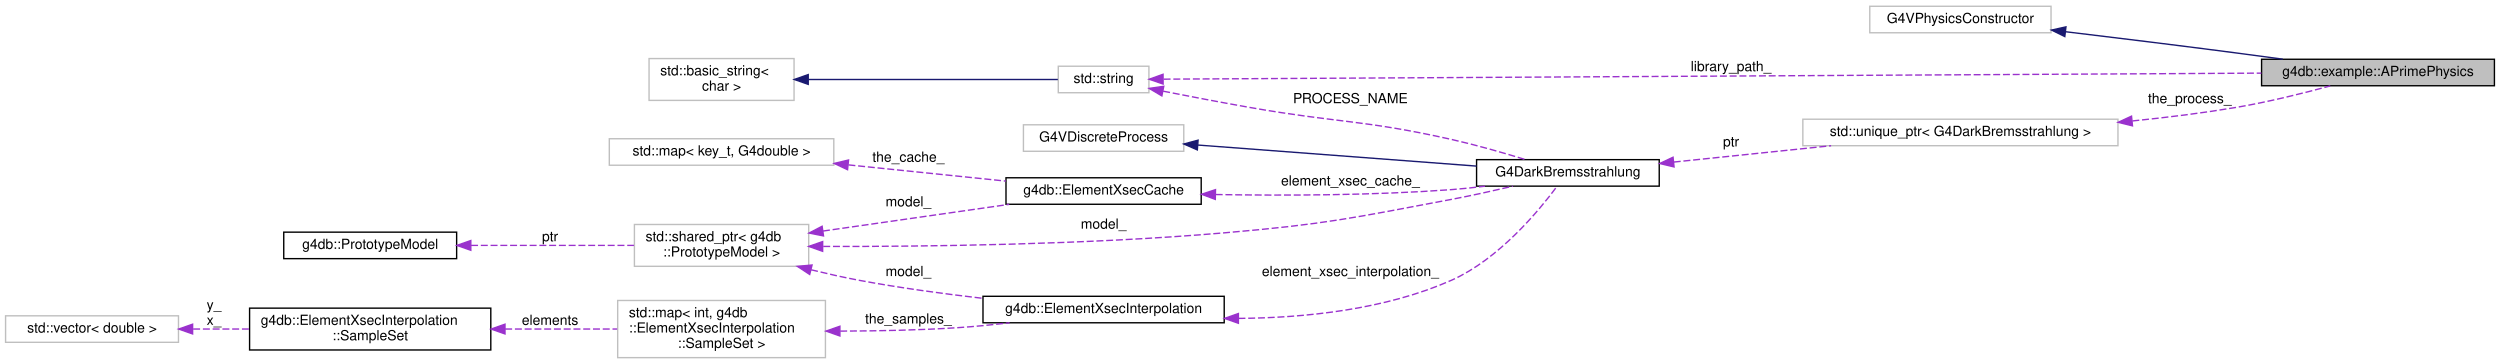
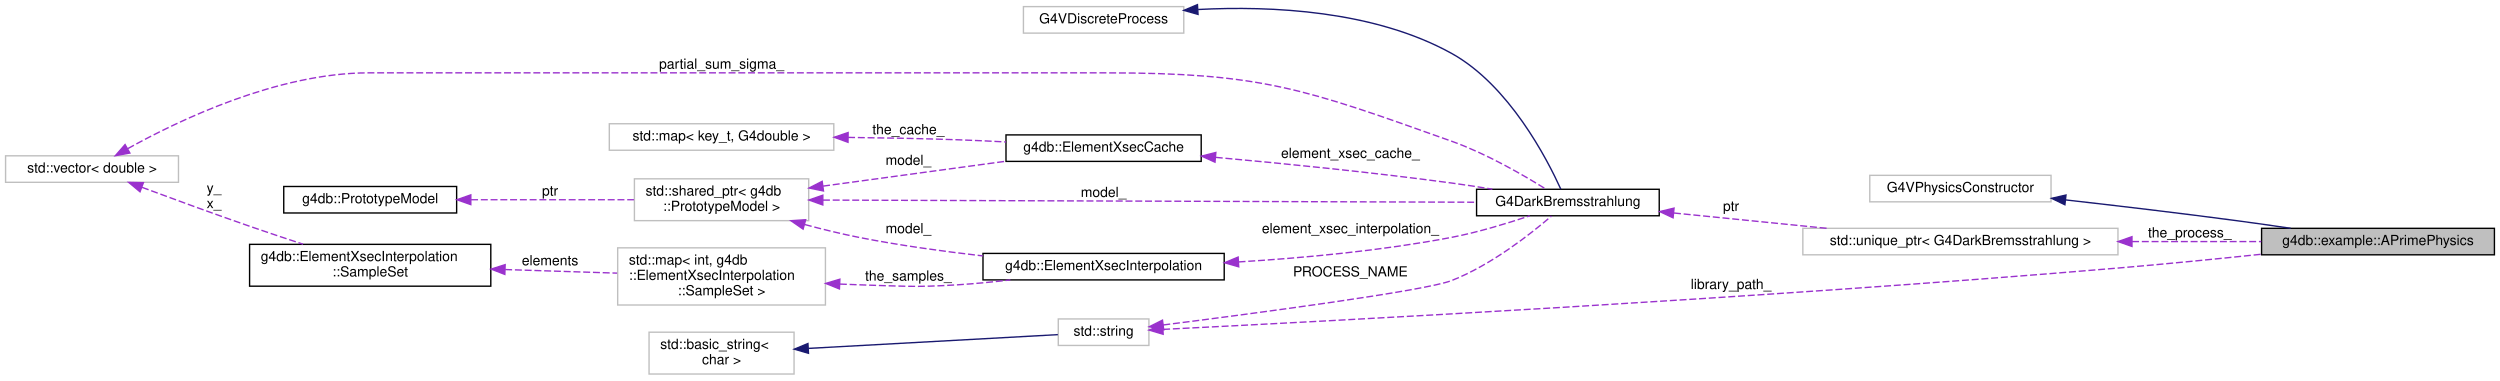
- <svg xmlns="http://www.w3.org/2000/svg" xmlns:xlink="http://www.w3.org/1999/xlink" width="1793pt" height="261pt" viewBox="0.00 0.00 1793.00 261.00">
-   <g id="graph0" class="graph" transform="scale(1 1) rotate(0) translate(4 257)">
+ <svg xmlns="http://www.w3.org/2000/svg" xmlns:xlink="http://www.w3.org/1999/xlink" width="1793pt" height="273pt" viewBox="0.00 0.00 1793.00 272.50">
+   <g id="graph0" class="graph" transform="scale(1 1) rotate(0) translate(4 268.5)">
    <g id="node1" class="node">
      <g id="a_node1">
        <a xlink:title="basic physics constructor which simply creates the A' and the dark brem">
-           <polygon fill="#bfbfbf" stroke="black" points="1618,-195.5 1618,-214.5 1785,-214.5 1785,-195.5 1618,-195.5" />
-           <text text-anchor="middle" x="1701.5" y="-202.5" font-family="Helvetica,sans-Serif" font-size="10.00">g4db::example::APrimePhysics</text>
+           <polygon fill="#bfbfbf" stroke="black" points="1618,-86 1618,-105 1785,-105 1785,-86 1618,-86" />
+           <text text-anchor="middle" x="1701.5" y="-93" font-family="Helvetica,sans-Serif" font-size="10.00">g4db::example::APrimePhysics</text>
        </a>
      </g>
    </g>
    <g id="node2" class="node">
      <g id="a_node2">
        <a xlink:title=" ">
-           <polygon fill="none" stroke="#bfbfbf" points="1337,-233.5 1337,-252.5 1467,-252.5 1467,-233.5 1337,-233.5" />
-           <text text-anchor="middle" x="1402" y="-240.5" font-family="Helvetica,sans-Serif" font-size="10.00">G4VPhysicsConstructor</text>
+           <polygon fill="none" stroke="#bfbfbf" points="1337,-124 1337,-143 1467,-143 1467,-124 1337,-124" />
+           <text text-anchor="middle" x="1402" y="-131" font-family="Helvetica,sans-Serif" font-size="10.00">G4VPhysicsConstructor</text>
        </a>
      </g>
    </g>
    <g id="edge1" class="edge">
-       <path fill="none" stroke="midnightblue" d="M1477.53,-234.23C1514.4,-229.81 1559.56,-224.28 1600,-219 1610.74,-217.6 1622.12,-216.06 1633.22,-214.54" />
-       <polygon fill="midnightblue" stroke="midnightblue" points="1476.87,-230.78 1467.36,-235.44 1477.7,-237.73 1476.87,-230.78" />
+       <path fill="none" stroke="midnightblue" d="M1477.56,-125.36C1514.44,-121.19 1559.6,-115.87 1600,-110.5 1612.59,-108.83 1626.05,-106.91 1638.89,-105.01" />
+       <polygon fill="midnightblue" stroke="midnightblue" points="1476.94,-121.91 1467.39,-126.51 1477.72,-128.87 1476.94,-121.91" />
    </g>
    <g id="node3" class="node">
      <g id="a_node3">
        <a xlink:title="STL class.">
-           <polygon fill="none" stroke="#bfbfbf" points="755,-190.5 755,-209.5 820,-209.5 820,-190.5 755,-190.5" />
-           <text text-anchor="middle" x="787.5" y="-197.5" font-family="Helvetica,sans-Serif" font-size="10.00">std::string</text>
+           <polygon fill="none" stroke="#bfbfbf" points="755,-21 755,-40 820,-40 820,-21 755,-21" />
+           <text text-anchor="middle" x="787.5" y="-28" font-family="Helvetica,sans-Serif" font-size="10.00">std::string</text>
        </a>
      </g>
    </g>
    <g id="edge2" class="edge">
-       <path fill="none" stroke="#9a32cd" stroke-dasharray="5,2" d="M830.52,-200.23C971.45,-201 1429.11,-203.51 1617.9,-204.55" />
-       <polygon fill="#9a32cd" stroke="#9a32cd" points="830.18,-196.73 820.16,-200.17 830.14,-203.73 830.18,-196.73" />
-       <text text-anchor="middle" x="1237.5" y="-206" font-family="Helvetica,sans-Serif" font-size="10.00"> library_path_</text>
+       <path fill="none" stroke="#9a32cd" stroke-dasharray="5,2" d="M830.18,-32.52C941.46,-38.04 1254.85,-54.48 1515,-76.5 1548.71,-79.35 1585.81,-83.04 1617.91,-86.41" />
+       <polygon fill="#9a32cd" stroke="#9a32cd" points="830.21,-29.02 820.05,-32.02 829.86,-36.01 830.21,-29.02" />
+       <text text-anchor="middle" x="1237.5" y="-61.5" font-family="Helvetica,sans-Serif" font-size="10.00"> library_path_</text>
    </g>
    <g id="node6" class="node">
      <g id="a_node6">
        <a xlink:href="classG4DarkBremsstrahlung.html" target="_top" xlink:title=" ">
-           <polygon fill="none" stroke="black" points="1055,-123.5 1055,-142.5 1186,-142.5 1186,-123.5 1055,-123.5" />
-           <text text-anchor="middle" x="1120.5" y="-130.5" font-family="Helvetica,sans-Serif" font-size="10.00">G4DarkBremsstrahlung</text>
+           <polygon fill="none" stroke="black" points="1055,-114 1055,-133 1186,-133 1186,-114 1055,-114" />
+           <text text-anchor="middle" x="1120.5" y="-121" font-family="Helvetica,sans-Serif" font-size="10.00">G4DarkBremsstrahlung</text>
        </a>
      </g>
    </g>
    <g id="edge11" class="edge">
-       <path fill="none" stroke="#9a32cd" stroke-dasharray="5,2" d="M830.21,-191.61C849.05,-187.9 871.62,-183.58 892,-180 956.26,-168.7 973.33,-171.25 1037,-157 1054.76,-153.02 1074.33,-147.39 1089.95,-142.58" />
-       <polygon fill="#9a32cd" stroke="#9a32cd" points="829.29,-188.22 820.16,-193.6 830.65,-195.09 829.29,-188.22" />
-       <text text-anchor="middle" x="964.5" y="-183" font-family="Helvetica,sans-Serif" font-size="10.00"> PROCESS_NAME</text>
+       <path fill="none" stroke="#9a32cd" stroke-dasharray="5,2" d="M830.29,-35.69C896.05,-44.01 1018.15,-60.14 1037,-67.5 1065.38,-78.58 1093.73,-100.89 1108.68,-113.76" />
+       <polygon fill="#9a32cd" stroke="#9a32cd" points="830.61,-32.2 820.25,-34.42 829.73,-39.15 830.61,-32.2" />
+       <text text-anchor="middle" x="964.5" y="-70.5" font-family="Helvetica,sans-Serif" font-size="10.00"> PROCESS_NAME</text>
    </g>
    <g id="node4" class="node">
      <g id="a_node4">
        <a xlink:title="STL class.">
-           <polygon fill="none" stroke="#bfbfbf" points="461.5,-185 461.5,-215 565.5,-215 565.5,-185 461.5,-185" />
-           <text text-anchor="start" x="469.5" y="-203" font-family="Helvetica,sans-Serif" font-size="10.00">std::basic_string&lt;</text>
-           <text text-anchor="middle" x="513.5" y="-192" font-family="Helvetica,sans-Serif" font-size="10.00"> char &gt;</text>
+           <polygon fill="none" stroke="#bfbfbf" points="461.5,-0.5 461.5,-30.5 565.5,-30.5 565.5,-0.5 461.5,-0.5" />
+           <text text-anchor="start" x="469.5" y="-18.5" font-family="Helvetica,sans-Serif" font-size="10.00">std::basic_string&lt;</text>
+           <text text-anchor="middle" x="513.5" y="-7.5" font-family="Helvetica,sans-Serif" font-size="10.00"> char &gt;</text>
        </a>
      </g>
    </g>
    <g id="edge3" class="edge">
-       <path fill="none" stroke="midnightblue" d="M575.74,-200C631.27,-200 710.94,-200 754.7,-200" />
-       <polygon fill="midnightblue" stroke="midnightblue" points="575.66,-196.5 565.66,-200 575.66,-203.5 575.66,-196.5" />
+       <path fill="none" stroke="midnightblue" d="M575.74,-18.88C631.27,-21.94 710.94,-26.33 754.7,-28.75" />
+       <polygon fill="midnightblue" stroke="midnightblue" points="575.84,-15.38 565.66,-18.32 575.45,-22.37 575.84,-15.38" />
    </g>
    <g id="node5" class="node">
      <g id="a_node5">
        <a xlink:title=" ">
-           <polygon fill="none" stroke="#bfbfbf" points="1289,-152.5 1289,-171.5 1515,-171.5 1515,-152.5 1289,-152.5" />
-           <text text-anchor="middle" x="1402" y="-159.5" font-family="Helvetica,sans-Serif" font-size="10.00">std::unique_ptr&lt; G4DarkBremsstrahlung &gt;</text>
+           <polygon fill="none" stroke="#bfbfbf" points="1289,-86 1289,-105 1515,-105 1515,-86 1289,-86" />
+           <text text-anchor="middle" x="1402" y="-93" font-family="Helvetica,sans-Serif" font-size="10.00">std::unique_ptr&lt; G4DarkBremsstrahlung &gt;</text>
        </a>
      </g>
    </g>
    <g id="edge4" class="edge">
-       <path fill="none" stroke="#9a32cd" stroke-dasharray="5,2" d="M1525.31,-170.25C1550.12,-172.74 1575.97,-175.94 1600,-180 1622.69,-183.84 1647.82,-190.09 1667.27,-195.38" />
-       <polygon fill="#9a32cd" stroke="#9a32cd" points="1525.41,-166.74 1515.12,-169.26 1524.73,-173.71 1525.41,-166.74" />
-       <text text-anchor="middle" x="1566.5" y="-183" font-family="Helvetica,sans-Serif" font-size="10.00"> the_process_</text>
+       <path fill="none" stroke="#9a32cd" stroke-dasharray="5,2" d="M1525.11,-95.5C1556.29,-95.5 1589.09,-95.5 1617.77,-95.5" />
+       <polygon fill="#9a32cd" stroke="#9a32cd" points="1525.05,-92 1515.05,-95.5 1525.05,-99 1525.05,-92" />
+       <text text-anchor="middle" x="1566.5" y="-98.5" font-family="Helvetica,sans-Serif" font-size="10.00"> the_process_</text>
    </g>
    <g id="edge5" class="edge">
-       <path fill="none" stroke="#9a32cd" stroke-dasharray="5,2" d="M1196.39,-140.77C1231.11,-144.37 1272.68,-148.69 1309.26,-152.48" />
-       <polygon fill="#9a32cd" stroke="#9a32cd" points="1196.63,-137.28 1186.33,-139.73 1195.91,-144.24 1196.63,-137.28" />
-       <text text-anchor="middle" x="1237.5" y="-152" font-family="Helvetica,sans-Serif" font-size="10.00"> ptr</text>
+       <path fill="none" stroke="#9a32cd" stroke-dasharray="5,2" d="M1196.56,-115.98C1230.23,-112.61 1270.33,-108.59 1306.06,-105.01" />
+       <polygon fill="#9a32cd" stroke="#9a32cd" points="1195.93,-112.53 1186.33,-117.01 1196.62,-119.49 1195.93,-112.53" />
+       <text text-anchor="middle" x="1237.5" y="-117.5" font-family="Helvetica,sans-Serif" font-size="10.00"> ptr</text>
    </g>
    <g id="node7" class="node">
      <g id="a_node7">
        <a xlink:title=" ">
-           <polygon fill="none" stroke="#bfbfbf" points="730,-148.5 730,-167.5 845,-167.5 845,-148.5 730,-148.5" />
-           <text text-anchor="middle" x="787.5" y="-155.5" font-family="Helvetica,sans-Serif" font-size="10.00">G4VDiscreteProcess</text>
+           <polygon fill="none" stroke="#bfbfbf" points="730,-245 730,-264 845,-264 845,-245 730,-245" />
+           <text text-anchor="middle" x="787.5" y="-252" font-family="Helvetica,sans-Serif" font-size="10.00">G4VDiscreteProcess</text>
        </a>
      </g>
    </g>
    <g id="edge6" class="edge">
-       <path fill="none" stroke="midnightblue" d="M855.22,-152.96C913.46,-148.56 997.42,-142.22 1054.99,-137.87" />
-       <polygon fill="midnightblue" stroke="midnightblue" points="854.73,-149.49 845.02,-153.73 855.26,-156.47 854.73,-149.49" />
+       <path fill="none" stroke="midnightblue" d="M855.27,-261.94C907.86,-264.66 981.35,-261.27 1037,-230.5 1078.26,-207.68 1105.59,-154.73 1115.43,-133.04" />
+       <polygon fill="midnightblue" stroke="midnightblue" points="855.23,-258.43 845.04,-261.32 854.81,-265.42 855.23,-258.43" />
    </g>
    <g id="node8" class="node">
      <g id="a_node8">
        <a xlink:href="classg4db_1_1ElementXsecCache.html" target="_top" xlink:title="The cache of already computed cross sections.">
-           <polygon fill="none" stroke="black" points="717.5,-110.5 717.5,-129.5 857.5,-129.5 857.5,-110.5 717.5,-110.5" />
-           <text text-anchor="middle" x="787.5" y="-117.5" font-family="Helvetica,sans-Serif" font-size="10.00">g4db::ElementXsecCache</text>
+           <polygon fill="none" stroke="black" points="717.5,-153 717.5,-172 857.5,-172 857.5,-153 717.5,-153" />
+           <text text-anchor="middle" x="787.5" y="-160" font-family="Helvetica,sans-Serif" font-size="10.00">g4db::ElementXsecCache</text>
        </a>
      </g>
    </g>
    <g id="edge7" class="edge">
-       <path fill="none" stroke="#9a32cd" stroke-dasharray="5,2" d="M867.88,-117.49C916.72,-116.64 980.57,-116.8 1037,-121 1044.79,-121.58 1052.97,-122.45 1061.02,-123.46" />
-       <polygon fill="#9a32cd" stroke="#9a32cd" points="867.62,-113.99 857.69,-117.68 867.76,-120.99 867.62,-113.99" />
-       <text text-anchor="middle" x="964.5" y="-124" font-family="Helvetica,sans-Serif" font-size="10.00"> element_xsec_cache_</text>
+       <path fill="none" stroke="#9a32cd" stroke-dasharray="5,2" d="M867.93,-155.89C916.79,-151.48 980.64,-145.11 1037,-137.5 1046.5,-136.22 1056.59,-134.67 1066.33,-133.07" />
+       <polygon fill="#9a32cd" stroke="#9a32cd" points="867.39,-152.43 857.74,-156.8 868.01,-159.4 867.39,-152.43" />
+       <text text-anchor="middle" x="964.5" y="-155.5" font-family="Helvetica,sans-Serif" font-size="10.00"> element_xsec_cache_</text>
    </g>
    <g id="node9" class="node">
      <g id="a_node9">
        <a xlink:title=" ">
-           <polygon fill="none" stroke="#bfbfbf" points="433,-138.5 433,-157.5 594,-157.5 594,-138.5 433,-138.5" />
-           <text text-anchor="middle" x="513.5" y="-145.5" font-family="Helvetica,sans-Serif" font-size="10.00">std::map&lt; key_t, G4double &gt;</text>
+           <polygon fill="none" stroke="#bfbfbf" points="433,-161 433,-180 594,-180 594,-161 433,-161" />
+           <text text-anchor="middle" x="513.5" y="-168" font-family="Helvetica,sans-Serif" font-size="10.00">std::map&lt; key_t, G4double &gt;</text>
        </a>
      </g>
    </g>
    <g id="edge8" class="edge">
-       <path fill="none" stroke="#9a32cd" stroke-dasharray="5,2" d="M604.49,-138.74C641.23,-134.95 683.06,-130.65 717.34,-127.12" />
-       <polygon fill="#9a32cd" stroke="#9a32cd" points="603.86,-135.28 594.27,-139.79 604.58,-142.25 603.86,-135.28" />
-       <text text-anchor="middle" x="647.5" y="-141" font-family="Helvetica,sans-Serif" font-size="10.00"> the_cache_</text>
+       <path fill="none" stroke="#9a32cd" stroke-dasharray="5,2" d="M604.24,-170.2C629.7,-169.91 657.45,-169.39 683,-168.5 694.15,-168.11 705.97,-167.56 717.49,-166.94" />
+       <polygon fill="#9a32cd" stroke="#9a32cd" points="604.19,-166.7 594.23,-170.31 604.27,-173.7 604.19,-166.7" />
+       <text text-anchor="middle" x="647.5" y="-172.5" font-family="Helvetica,sans-Serif" font-size="10.00"> the_cache_</text>
    </g>
    <g id="node10" class="node">
      <g id="a_node10">
        <a xlink:title=" ">
-           <polygon fill="none" stroke="#bfbfbf" points="451,-66 451,-96 576,-96 576,-66 451,-66" />
-           <text text-anchor="start" x="459" y="-84" font-family="Helvetica,sans-Serif" font-size="10.00">std::shared_ptr&lt; g4db</text>
-           <text text-anchor="middle" x="513.5" y="-73" font-family="Helvetica,sans-Serif" font-size="10.00">::PrototypeModel &gt;</text>
-         </a>
-       </g>
-     </g>
-     <g id="edge17" class="edge">
-       <path fill="none" stroke="#9a32cd" stroke-dasharray="5,2" d="M586.41,-80.24C659.09,-80.08 774.54,-81.46 874,-90 946.96,-96.26 965.04,-100.44 1037,-114 1051.44,-116.72 1067.19,-120.22 1081.02,-123.46" />
-       <polygon fill="#9a32cd" stroke="#9a32cd" points="586,-76.75 576.01,-80.28 586.02,-83.75 586,-76.75" />
-       <text text-anchor="middle" x="787.5" y="-93" font-family="Helvetica,sans-Serif" font-size="10.00"> model_</text>
+           <polygon fill="none" stroke="#bfbfbf" points="451,-110.5 451,-140.5 576,-140.5 576,-110.5 451,-110.5" />
+           <text text-anchor="start" x="459" y="-128.5" font-family="Helvetica,sans-Serif" font-size="10.00">std::shared_ptr&lt; g4db</text>
+           <text text-anchor="middle" x="513.5" y="-117.5" font-family="Helvetica,sans-Serif" font-size="10.00">::PrototypeModel &gt;</text>
+         </a>
+       </g>
+     </g>
+     <g id="edge18" class="edge">
+       <path fill="none" stroke="#9a32cd" stroke-dasharray="5,2" d="M586.21,-125.26C705.02,-124.87 940.91,-124.09 1054.88,-123.71" />
+       <polygon fill="#9a32cd" stroke="#9a32cd" points="586.11,-121.76 576.12,-125.3 586.13,-128.76 586.11,-121.76" />
+       <text text-anchor="middle" x="787.5" y="-127.5" font-family="Helvetica,sans-Serif" font-size="10.00"> model_</text>
    </g>
    <g id="edge9" class="edge">
-       <path fill="none" stroke="#9a32cd" stroke-dasharray="5,2" d="M586.23,-91.29C627.61,-97.22 679.29,-104.63 719.79,-110.43" />
-       <polygon fill="#9a32cd" stroke="#9a32cd" points="586.62,-87.8 576.22,-89.85 585.62,-94.73 586.62,-87.8" />
-       <text text-anchor="middle" x="647.5" y="-109" font-family="Helvetica,sans-Serif" font-size="10.00"> model_</text>
+       <path fill="none" stroke="#9a32cd" stroke-dasharray="5,2" d="M586.3,-135.27C626.85,-140.78 677.27,-147.64 717.37,-153.1" />
+       <polygon fill="#9a32cd" stroke="#9a32cd" points="586.6,-131.78 576.22,-133.9 585.66,-138.71 586.6,-131.78" />
+       <text text-anchor="middle" x="647.5" y="-150.5" font-family="Helvetica,sans-Serif" font-size="10.00"> model_</text>
    </g>
    <g id="node12" class="node">
      <g id="a_node12">
        <a xlink:href="classg4db_1_1ElementXsecInterpolation.html" target="_top" xlink:title="Interpolation of cross sections by element.">
-           <polygon fill="none" stroke="black" points="701,-25.5 701,-44.5 874,-44.5 874,-25.5 701,-25.5" />
-           <text text-anchor="middle" x="787.5" y="-32.5" font-family="Helvetica,sans-Serif" font-size="10.00">g4db::ElementXsecInterpolation</text>
+           <polygon fill="none" stroke="black" points="701,-68 701,-87 874,-87 874,-68 701,-68" />
+           <text text-anchor="middle" x="787.5" y="-75" font-family="Helvetica,sans-Serif" font-size="10.00">g4db::ElementXsecInterpolation</text>
        </a>
      </g>
    </g>
    <g id="edge16" class="edge">
-       <path fill="none" stroke="#9a32cd" stroke-dasharray="5,2" d="M577.71,-63.51C589.07,-60.73 600.84,-58.09 612,-56 640.79,-50.6 672.53,-46.3 700.95,-43.03" />
-       <polygon fill="#9a32cd" stroke="#9a32cd" points="576.71,-60.15 567.86,-65.97 578.41,-66.94 576.71,-60.15" />
-       <text text-anchor="middle" x="647.5" y="-59" font-family="Helvetica,sans-Serif" font-size="10.00"> model_</text>
+       <path fill="none" stroke="#9a32cd" stroke-dasharray="5,2" d="M573.25,-107.7C585.95,-104.28 599.36,-101 612,-98.5 640.74,-92.83 672.46,-88.45 700.89,-85.21" />
+       <polygon fill="#9a32cd" stroke="#9a32cd" points="571.97,-104.42 563.26,-110.45 573.83,-111.17 571.97,-104.42" />
+       <text text-anchor="middle" x="647.5" y="-101.5" font-family="Helvetica,sans-Serif" font-size="10.00"> model_</text>
    </g>
    <g id="node11" class="node">
      <g id="a_node11">
        <a xlink:href="classg4db_1_1PrototypeModel.html" target="_top" xlink:title="Abstract class representing a model for dark brem.">
-           <polygon fill="none" stroke="black" points="199.5,-71.5 199.5,-90.5 323.5,-90.5 323.5,-71.5 199.5,-71.5" />
-           <text text-anchor="middle" x="261.5" y="-78.5" font-family="Helvetica,sans-Serif" font-size="10.00">g4db::PrototypeModel</text>
+           <polygon fill="none" stroke="black" points="199.5,-116 199.5,-135 323.5,-135 323.5,-116 199.5,-116" />
+           <text text-anchor="middle" x="261.5" y="-123" font-family="Helvetica,sans-Serif" font-size="10.00">g4db::PrototypeModel</text>
        </a>
      </g>
    </g>
    <g id="edge10" class="edge">
-       <path fill="none" stroke="#9a32cd" stroke-dasharray="5,2" d="M333.84,-81C370.71,-81 415.28,-81 450.67,-81" />
-       <polygon fill="#9a32cd" stroke="#9a32cd" points="333.66,-77.5 323.66,-81 333.66,-84.5 333.66,-77.5" />
-       <text text-anchor="middle" x="390.5" y="-84" font-family="Helvetica,sans-Serif" font-size="10.00"> ptr</text>
+       <path fill="none" stroke="#9a32cd" stroke-dasharray="5,2" d="M333.84,-125.5C370.71,-125.5 415.28,-125.5 450.67,-125.5" />
+       <polygon fill="#9a32cd" stroke="#9a32cd" points="333.66,-122 323.66,-125.5 333.66,-129 333.66,-122" />
+       <text text-anchor="middle" x="390.5" y="-128.5" font-family="Helvetica,sans-Serif" font-size="10.00"> ptr</text>
    </g>
    <g id="edge12" class="edge">
-       <path fill="none" stroke="#9a32cd" stroke-dasharray="5,2" d="M884.21,-28.64C931.97,-29 989.52,-34.93 1037,-56 1071.03,-71.1 1099.99,-106.2 1112.66,-123.3" />
-       <polygon fill="#9a32cd" stroke="#9a32cd" points="884.18,-25.14 874.18,-28.65 884.18,-32.14 884.18,-25.14" />
-       <text text-anchor="middle" x="964.5" y="-59" font-family="Helvetica,sans-Serif" font-size="10.00"> element_xsec_interpolation_</text>
+       <path fill="none" stroke="#9a32cd" stroke-dasharray="5,2" d="M884.27,-80.89C930.7,-83.73 987.08,-88.94 1037,-98.5 1056.11,-102.16 1077.08,-108.55 1093.1,-113.95" />
+       <polygon fill="#9a32cd" stroke="#9a32cd" points="884.4,-77.39 874.21,-80.31 883.99,-84.38 884.4,-77.39" />
+       <text text-anchor="middle" x="964.5" y="-101.5" font-family="Helvetica,sans-Serif" font-size="10.00"> element_xsec_interpolation_</text>
    </g>
    <g id="node13" class="node">
      <g id="a_node13">
        <a xlink:title=" ">
-           <polygon fill="none" stroke="#bfbfbf" points="439,-0.5 439,-41.5 588,-41.5 588,-0.5 439,-0.5" />
-           <text text-anchor="start" x="447" y="-29.5" font-family="Helvetica,sans-Serif" font-size="10.00">std::map&lt; int, g4db</text>
-           <text text-anchor="start" x="447" y="-18.5" font-family="Helvetica,sans-Serif" font-size="10.00">::ElementXsecInterpolation</text>
-           <text text-anchor="middle" x="513.5" y="-7.5" font-family="Helvetica,sans-Serif" font-size="10.00">::SampleSet &gt;</text>
+           <polygon fill="none" stroke="#bfbfbf" points="439,-50 439,-91 588,-91 588,-50 439,-50" />
+           <text text-anchor="start" x="447" y="-79" font-family="Helvetica,sans-Serif" font-size="10.00">std::map&lt; int, g4db</text>
+           <text text-anchor="start" x="447" y="-68" font-family="Helvetica,sans-Serif" font-size="10.00">::ElementXsecInterpolation</text>
+           <text text-anchor="middle" x="513.5" y="-57" font-family="Helvetica,sans-Serif" font-size="10.00">::SampleSet &gt;</text>
        </a>
      </g>
    </g>
    <g id="edge13" class="edge">
-       <path fill="none" stroke="#9a32cd" stroke-dasharray="5,2" d="M598.57,-19.53C625.56,-19.59 655.56,-20.2 683,-22 695.02,-22.79 707.78,-24.04 720.08,-25.47" />
-       <polygon fill="#9a32cd" stroke="#9a32cd" points="598.38,-16.03 588.39,-19.54 598.39,-23.03 598.38,-16.03" />
-       <text text-anchor="middle" x="647.5" y="-25" font-family="Helvetica,sans-Serif" font-size="10.00"> the_samples_</text>
+       <path fill="none" stroke="#9a32cd" stroke-dasharray="5,2" d="M598.35,-65.01C602.97,-64.81 607.54,-64.64 612,-64.5 643.54,-63.53 651.51,-62.53 683,-64.5 695.2,-65.26 708.16,-66.53 720.64,-67.98" />
+       <polygon fill="#9a32cd" stroke="#9a32cd" points="598.04,-61.52 588.21,-65.48 598.36,-68.51 598.04,-61.52" />
+       <text text-anchor="middle" x="647.5" y="-67.5" font-family="Helvetica,sans-Serif" font-size="10.00"> the_samples_</text>
    </g>
    <g id="node14" class="node">
      <g id="a_node14">
        <a xlink:href="classg4db_1_1ElementXsecInterpolation_1_1SampleSet.html" target="_top" xlink:title="A sample set is two parallel vectors limited to operate for our interpolation goal.">
-           <polygon fill="none" stroke="black" points="175,-6 175,-36 348,-36 348,-6 175,-6" />
-           <text text-anchor="start" x="183" y="-24" font-family="Helvetica,sans-Serif" font-size="10.00">g4db::ElementXsecInterpolation</text>
-           <text text-anchor="middle" x="261.5" y="-13" font-family="Helvetica,sans-Serif" font-size="10.00">::SampleSet</text>
+           <polygon fill="none" stroke="black" points="175,-63.5 175,-93.5 348,-93.5 348,-63.5 175,-63.5" />
+           <text text-anchor="start" x="183" y="-81.5" font-family="Helvetica,sans-Serif" font-size="10.00">g4db::ElementXsecInterpolation</text>
+           <text text-anchor="middle" x="261.5" y="-70.5" font-family="Helvetica,sans-Serif" font-size="10.00">::SampleSet</text>
        </a>
      </g>
    </g>
    <g id="edge14" class="edge">
-       <path fill="none" stroke="#9a32cd" stroke-dasharray="5,2" d="M358.29,-21C384.92,-21 413.43,-21 438.6,-21" />
-       <polygon fill="#9a32cd" stroke="#9a32cd" points="358.19,-17.5 348.19,-21 358.19,-24.5 358.19,-17.5" />
-       <text text-anchor="middle" x="390.5" y="-24" font-family="Helvetica,sans-Serif" font-size="10.00"> elements</text>
+       <path fill="none" stroke="#9a32cd" stroke-dasharray="5,2" d="M358.29,-75.43C384.92,-74.58 413.43,-73.67 438.6,-72.86" />
+       <polygon fill="#9a32cd" stroke="#9a32cd" points="358.07,-71.94 348.19,-75.76 358.29,-78.94 358.07,-71.94" />
+       <text text-anchor="middle" x="390.5" y="-78.5" font-family="Helvetica,sans-Serif" font-size="10.00"> elements</text>
    </g>
    <g id="node15" class="node">
      <g id="a_node15">
        <a xlink:title=" ">
-           <polygon fill="none" stroke="#bfbfbf" points="0,-11.5 0,-30.5 124,-30.5 124,-11.5 0,-11.5" />
-           <text text-anchor="middle" x="62" y="-18.5" font-family="Helvetica,sans-Serif" font-size="10.00">std::vector&lt; double &gt;</text>
-         </a>
-       </g>
+           <polygon fill="none" stroke="#bfbfbf" points="0,-138 0,-157 124,-157 124,-138 0,-138" />
+           <text text-anchor="middle" x="62" y="-145" font-family="Helvetica,sans-Serif" font-size="10.00">std::vector&lt; double &gt;</text>
+         </a>
+       </g>
+     </g>
+     <g id="edge17" class="edge">
+       <path fill="none" stroke="#9a32cd" stroke-dasharray="5,2" d="M87.65,-162.16C124.1,-182.42 195.15,-216.5 260.5,-216.5 260.5,-216.5 260.5,-216.5 788.5,-216.5 901.07,-216.5 930.96,-205.29 1037,-167.5 1062.08,-158.56 1088.88,-143.02 1104.91,-133" />
+       <polygon fill="#9a32cd" stroke="#9a32cd" points="89.15,-158.99 78.73,-157.09 85.7,-165.08 89.15,-158.99" />
+       <text text-anchor="middle" x="513.5" y="-219.5" font-family="Helvetica,sans-Serif" font-size="10.00"> partial_sum_sigma_</text>
    </g>
    <g id="edge15" class="edge">
-       <path fill="none" stroke="#9a32cd" stroke-dasharray="5,2" d="M134.51,-21C147.65,-21 161.49,-21 174.99,-21" />
-       <polygon fill="#9a32cd" stroke="#9a32cd" points="134.14,-17.5 124.14,-21 134.14,-24.5 134.14,-17.5" />
-       <text text-anchor="middle" x="149.5" y="-35" font-family="Helvetica,sans-Serif" font-size="10.00"> y_</text>
-       <text text-anchor="middle" x="149.5" y="-24" font-family="Helvetica,sans-Serif" font-size="10.00">x_</text>
+       <path fill="none" stroke="#9a32cd" stroke-dasharray="5,2" d="M97.86,-134.39C119.91,-126.18 149.04,-115.5 175,-106.5 187.4,-102.2 200.86,-97.71 213.36,-93.61" />
+       <polygon fill="#9a32cd" stroke="#9a32cd" points="96.41,-131.19 88.27,-137.97 98.86,-137.75 96.41,-131.19" />
+       <text text-anchor="middle" x="149.5" y="-130.5" font-family="Helvetica,sans-Serif" font-size="10.00"> y_</text>
+       <text text-anchor="middle" x="149.5" y="-119.5" font-family="Helvetica,sans-Serif" font-size="10.00">x_</text>
    </g>
  </g>
</svg>
